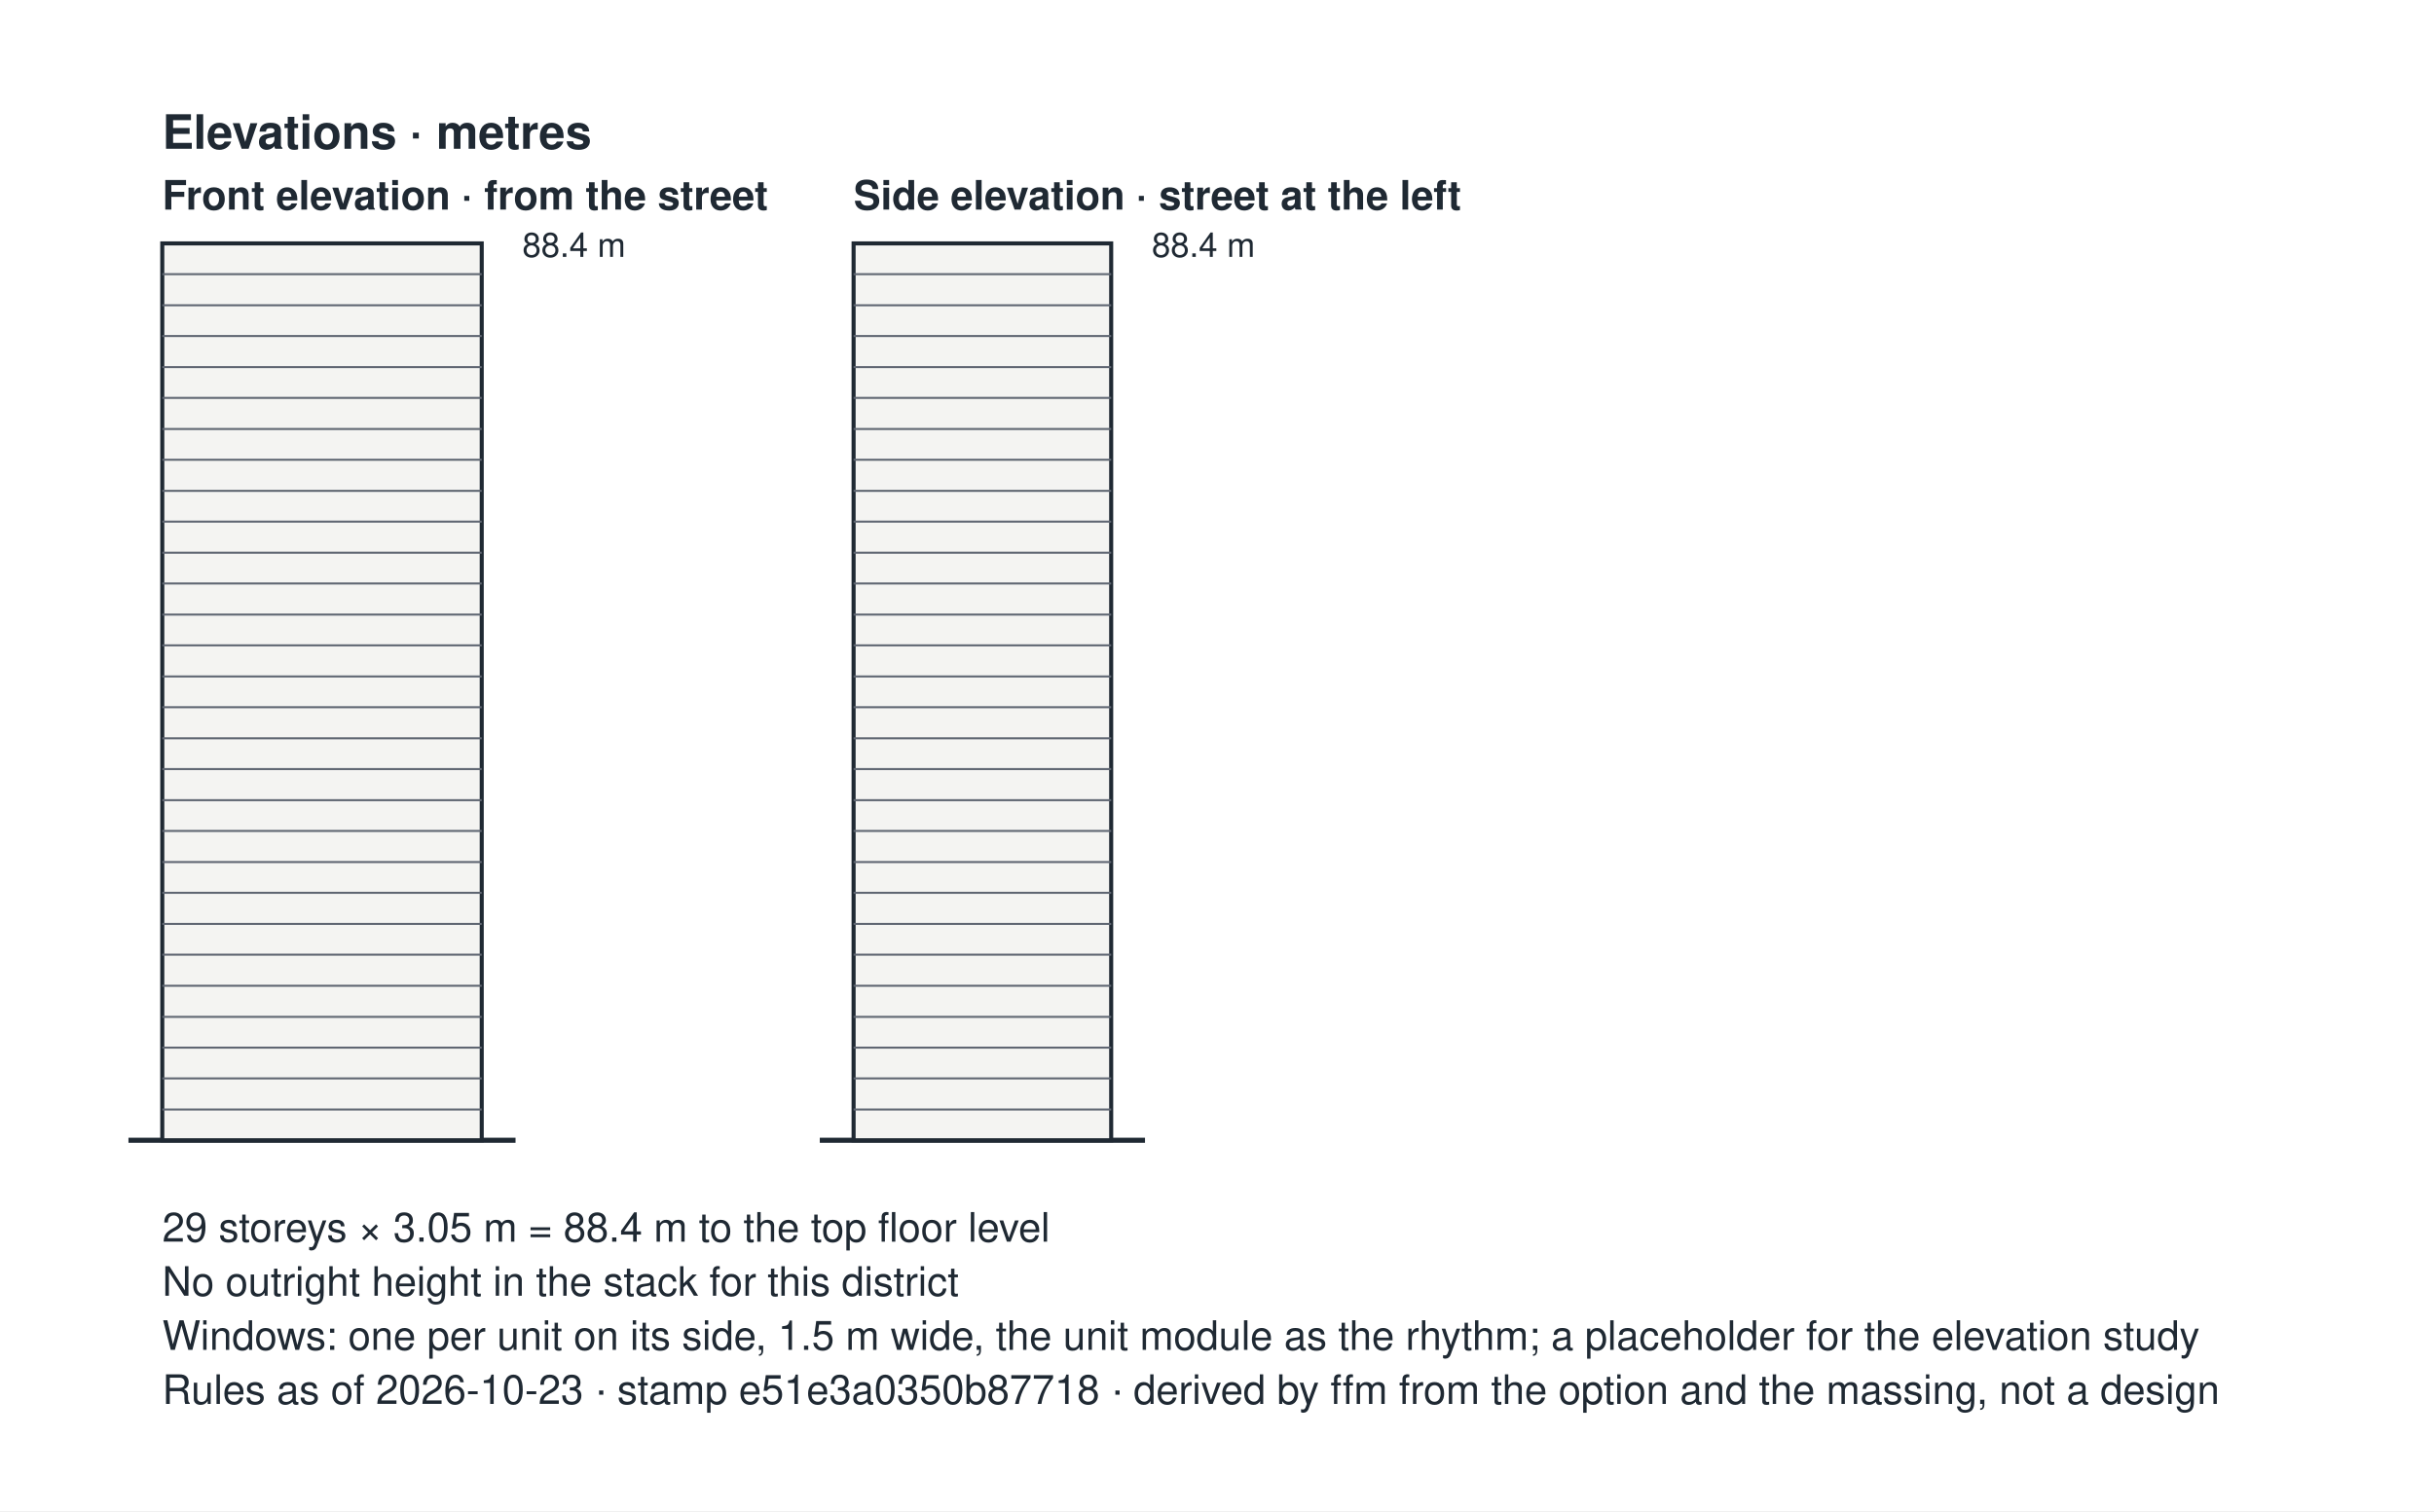
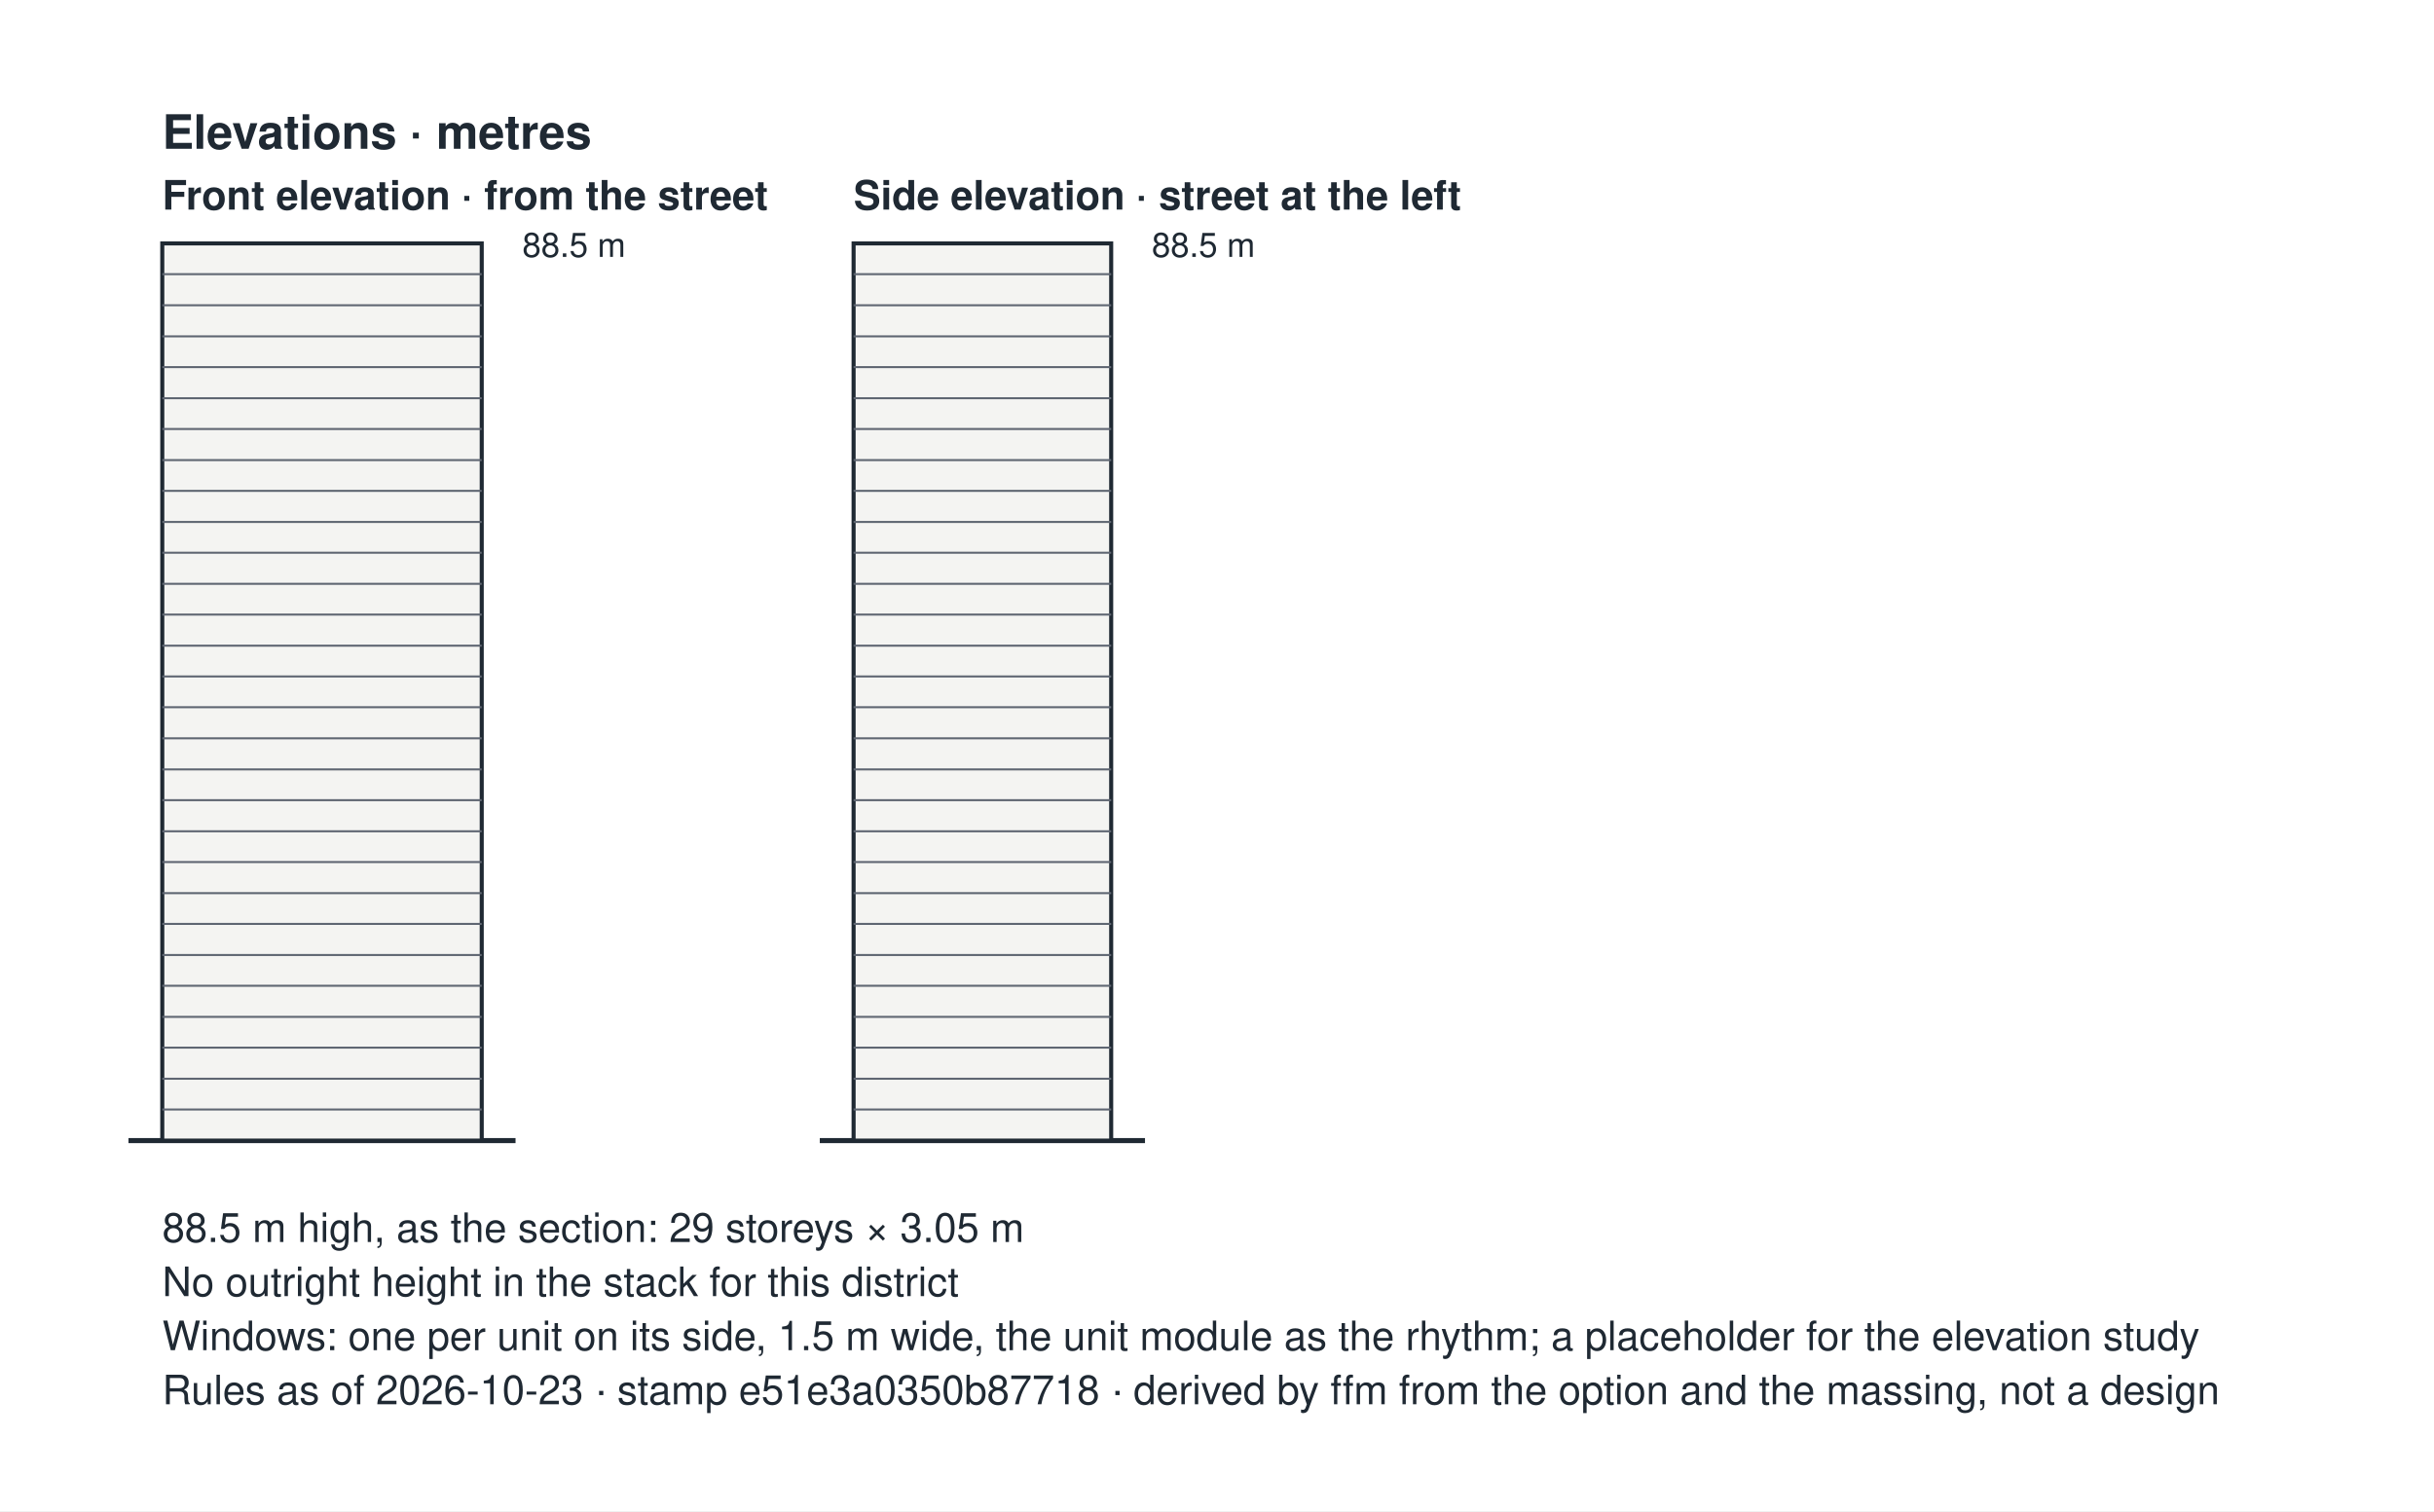
<svg xmlns="http://www.w3.org/2000/svg" width="720" height="447" viewBox="0 0 720 447" font-family="IBM Plex Sans, Helvetica, Arial, sans-serif" font-size="12" fill="#1f2933" role="img" aria-label="Preliminary elevations">
  <rect width="100%" height="100%" fill="#ffffff" />
  <text x="48" y="44" font-size="14" font-weight="600">Elevations · metres</text>
  <text x="48.0" y="62.0" font-size="12" font-weight="600">Front elevation · from the street</text>
-   <line x1="38.0" y1="337.3" x2="152.5" y2="337.3" stroke="#1f2933" stroke-width="1.5" />
-   <rect x="48.0" y="72.0" width="94.5" height="265.3" fill="#f4f4f2" stroke="#1f2933" stroke-width="1.2" />
+   <line x1="38.0" y1="337.4" x2="152.5" y2="337.4" stroke="#1f2933" stroke-width="1.5" />
+   <rect x="48.0" y="72.0" width="94.5" height="265.4" fill="#f4f4f2" stroke="#1f2933" stroke-width="1.2" />
  <line x1="48.0" y1="328.2" x2="142.5" y2="328.2" stroke="#5f6672" stroke-width="0.6" />
-   <line x1="48.0" y1="319.0" x2="142.5" y2="319.0" stroke="#5f6672" stroke-width="0.6" />
+   <line x1="48.0" y1="319.1" x2="142.5" y2="319.1" stroke="#5f6672" stroke-width="0.6" />
  <line x1="48.0" y1="309.9" x2="142.5" y2="309.9" stroke="#5f6672" stroke-width="0.6" />
  <line x1="48.0" y1="300.8" x2="142.5" y2="300.8" stroke="#5f6672" stroke-width="0.6" />
  <line x1="48.0" y1="291.6" x2="142.5" y2="291.6" stroke="#5f6672" stroke-width="0.6" />
-   <line x1="48.0" y1="282.4" x2="142.5" y2="282.4" stroke="#5f6672" stroke-width="0.6" />
+   <line x1="48.0" y1="282.5" x2="142.5" y2="282.5" stroke="#5f6672" stroke-width="0.6" />
  <line x1="48.0" y1="273.3" x2="142.5" y2="273.3" stroke="#5f6672" stroke-width="0.6" />
-   <line x1="48.0" y1="264.1" x2="142.5" y2="264.1" stroke="#5f6672" stroke-width="0.6" />
+   <line x1="48.0" y1="264.2" x2="142.5" y2="264.2" stroke="#5f6672" stroke-width="0.6" />
  <line x1="48.0" y1="255.0" x2="142.5" y2="255.0" stroke="#5f6672" stroke-width="0.6" />
-   <line x1="48.0" y1="245.8" x2="142.5" y2="245.8" stroke="#5f6672" stroke-width="0.6" />
+   <line x1="48.0" y1="245.9" x2="142.5" y2="245.9" stroke="#5f6672" stroke-width="0.6" />
  <line x1="48.0" y1="236.7" x2="142.5" y2="236.7" stroke="#5f6672" stroke-width="0.6" />
-   <line x1="48.0" y1="227.5" x2="142.5" y2="227.5" stroke="#5f6672" stroke-width="0.6" />
+   <line x1="48.0" y1="227.6" x2="142.5" y2="227.6" stroke="#5f6672" stroke-width="0.6" />
  <line x1="48.0" y1="218.4" x2="142.5" y2="218.4" stroke="#5f6672" stroke-width="0.6" />
  <line x1="48.0" y1="209.2" x2="142.5" y2="209.2" stroke="#5f6672" stroke-width="0.6" />
  <line x1="48.0" y1="200.1" x2="142.5" y2="200.1" stroke="#5f6672" stroke-width="0.6" />
-   <line x1="48.0" y1="190.9" x2="142.5" y2="190.9" stroke="#5f6672" stroke-width="0.6" />
+   <line x1="48.0" y1="191.0" x2="142.5" y2="191.0" stroke="#5f6672" stroke-width="0.6" />
  <line x1="48.0" y1="181.8" x2="142.5" y2="181.8" stroke="#5f6672" stroke-width="0.6" />
-   <line x1="48.0" y1="172.6" x2="142.5" y2="172.6" stroke="#5f6672" stroke-width="0.6" />
+   <line x1="48.0" y1="172.7" x2="142.5" y2="172.7" stroke="#5f6672" stroke-width="0.6" />
  <line x1="48.0" y1="163.5" x2="142.5" y2="163.5" stroke="#5f6672" stroke-width="0.6" />
-   <line x1="48.0" y1="154.3" x2="142.5" y2="154.3" stroke="#5f6672" stroke-width="0.6" />
+   <line x1="48.0" y1="154.4" x2="142.5" y2="154.4" stroke="#5f6672" stroke-width="0.6" />
  <line x1="48.0" y1="145.2" x2="142.5" y2="145.2" stroke="#5f6672" stroke-width="0.6" />
-   <line x1="48.0" y1="136.0" x2="142.5" y2="136.0" stroke="#5f6672" stroke-width="0.6" />
+   <line x1="48.0" y1="136.1" x2="142.5" y2="136.1" stroke="#5f6672" stroke-width="0.6" />
  <line x1="48.0" y1="126.9" x2="142.5" y2="126.9" stroke="#5f6672" stroke-width="0.6" />
-   <line x1="48.0" y1="117.7" x2="142.5" y2="117.7" stroke="#5f6672" stroke-width="0.6" />
+   <line x1="48.0" y1="117.8" x2="142.5" y2="117.8" stroke="#5f6672" stroke-width="0.6" />
  <line x1="48.0" y1="108.6" x2="142.5" y2="108.6" stroke="#5f6672" stroke-width="0.6" />
-   <line x1="48.0" y1="99.4" x2="142.5" y2="99.4" stroke="#5f6672" stroke-width="0.6" />
+   <line x1="48.0" y1="99.5" x2="142.5" y2="99.5" stroke="#5f6672" stroke-width="0.6" />
  <line x1="48.0" y1="90.3" x2="142.5" y2="90.3" stroke="#5f6672" stroke-width="0.6" />
  <line x1="48.0" y1="81.1" x2="142.5" y2="81.1" stroke="#5f6672" stroke-width="0.6" />
-   <text x="154.5" y="76.0" font-size="10" fill="#1f2933">88.4 m</text>
+   <text x="154.5" y="76.0" font-size="10" fill="#1f2933">88.5 m</text>
  <text x="252.5" y="62.0" font-size="12" font-weight="600">Side elevation · street at the left</text>
-   <line x1="242.5" y1="337.3" x2="338.7" y2="337.3" stroke="#1f2933" stroke-width="1.5" />
-   <rect x="252.5" y="72.0" width="76.2" height="265.3" fill="#f4f4f2" stroke="#1f2933" stroke-width="1.2" />
+   <line x1="242.5" y1="337.4" x2="338.7" y2="337.4" stroke="#1f2933" stroke-width="1.5" />
+   <rect x="252.5" y="72.0" width="76.2" height="265.4" fill="#f4f4f2" stroke="#1f2933" stroke-width="1.2" />
  <line x1="252.5" y1="328.2" x2="328.7" y2="328.2" stroke="#5f6672" stroke-width="0.6" />
-   <line x1="252.5" y1="319.0" x2="328.7" y2="319.0" stroke="#5f6672" stroke-width="0.6" />
+   <line x1="252.5" y1="319.1" x2="328.7" y2="319.1" stroke="#5f6672" stroke-width="0.6" />
  <line x1="252.5" y1="309.9" x2="328.7" y2="309.9" stroke="#5f6672" stroke-width="0.6" />
  <line x1="252.5" y1="300.8" x2="328.7" y2="300.8" stroke="#5f6672" stroke-width="0.6" />
  <line x1="252.5" y1="291.6" x2="328.7" y2="291.6" stroke="#5f6672" stroke-width="0.6" />
-   <line x1="252.5" y1="282.4" x2="328.7" y2="282.4" stroke="#5f6672" stroke-width="0.6" />
+   <line x1="252.5" y1="282.5" x2="328.7" y2="282.5" stroke="#5f6672" stroke-width="0.6" />
  <line x1="252.5" y1="273.3" x2="328.7" y2="273.3" stroke="#5f6672" stroke-width="0.6" />
-   <line x1="252.5" y1="264.1" x2="328.7" y2="264.1" stroke="#5f6672" stroke-width="0.6" />
+   <line x1="252.5" y1="264.2" x2="328.7" y2="264.2" stroke="#5f6672" stroke-width="0.6" />
  <line x1="252.5" y1="255.0" x2="328.7" y2="255.0" stroke="#5f6672" stroke-width="0.6" />
-   <line x1="252.5" y1="245.8" x2="328.7" y2="245.8" stroke="#5f6672" stroke-width="0.6" />
+   <line x1="252.5" y1="245.9" x2="328.7" y2="245.9" stroke="#5f6672" stroke-width="0.6" />
  <line x1="252.5" y1="236.7" x2="328.7" y2="236.7" stroke="#5f6672" stroke-width="0.6" />
-   <line x1="252.5" y1="227.5" x2="328.7" y2="227.5" stroke="#5f6672" stroke-width="0.6" />
+   <line x1="252.5" y1="227.6" x2="328.7" y2="227.6" stroke="#5f6672" stroke-width="0.6" />
  <line x1="252.5" y1="218.4" x2="328.7" y2="218.4" stroke="#5f6672" stroke-width="0.6" />
  <line x1="252.5" y1="209.2" x2="328.7" y2="209.2" stroke="#5f6672" stroke-width="0.6" />
  <line x1="252.5" y1="200.1" x2="328.7" y2="200.1" stroke="#5f6672" stroke-width="0.6" />
-   <line x1="252.5" y1="190.9" x2="328.7" y2="190.9" stroke="#5f6672" stroke-width="0.6" />
+   <line x1="252.5" y1="191.0" x2="328.7" y2="191.0" stroke="#5f6672" stroke-width="0.6" />
  <line x1="252.5" y1="181.8" x2="328.7" y2="181.8" stroke="#5f6672" stroke-width="0.6" />
-   <line x1="252.5" y1="172.6" x2="328.7" y2="172.6" stroke="#5f6672" stroke-width="0.6" />
+   <line x1="252.5" y1="172.7" x2="328.7" y2="172.7" stroke="#5f6672" stroke-width="0.6" />
  <line x1="252.5" y1="163.5" x2="328.7" y2="163.5" stroke="#5f6672" stroke-width="0.6" />
-   <line x1="252.5" y1="154.3" x2="328.7" y2="154.3" stroke="#5f6672" stroke-width="0.6" />
+   <line x1="252.5" y1="154.4" x2="328.7" y2="154.4" stroke="#5f6672" stroke-width="0.6" />
  <line x1="252.5" y1="145.2" x2="328.7" y2="145.2" stroke="#5f6672" stroke-width="0.6" />
-   <line x1="252.5" y1="136.0" x2="328.7" y2="136.0" stroke="#5f6672" stroke-width="0.6" />
+   <line x1="252.5" y1="136.1" x2="328.7" y2="136.1" stroke="#5f6672" stroke-width="0.6" />
  <line x1="252.5" y1="126.9" x2="328.7" y2="126.9" stroke="#5f6672" stroke-width="0.6" />
-   <line x1="252.5" y1="117.7" x2="328.7" y2="117.7" stroke="#5f6672" stroke-width="0.6" />
+   <line x1="252.5" y1="117.8" x2="328.7" y2="117.8" stroke="#5f6672" stroke-width="0.6" />
  <line x1="252.5" y1="108.6" x2="328.7" y2="108.6" stroke="#5f6672" stroke-width="0.6" />
-   <line x1="252.5" y1="99.4" x2="328.7" y2="99.4" stroke="#5f6672" stroke-width="0.6" />
+   <line x1="252.5" y1="99.5" x2="328.7" y2="99.5" stroke="#5f6672" stroke-width="0.6" />
  <line x1="252.5" y1="90.3" x2="328.7" y2="90.3" stroke="#5f6672" stroke-width="0.6" />
  <line x1="252.5" y1="81.1" x2="328.7" y2="81.1" stroke="#5f6672" stroke-width="0.6" />
-   <text x="340.7" y="76.0" font-size="10" fill="#1f2933">88.4 m</text>
-   <text x="48.0" y="367.3" fill="#1f2933">29 storeys × 3.05 m = 88.4 m to the top floor level</text>
-   <text x="48.0" y="383.3" fill="#1f2933">No outright height in the stack for this district</text>
-   <text x="48.0" y="399.3" fill="#1f2933">Windows: one per unit on its side, 1.5 m wide, the unit module as the rhythm; a placeholder for the elevation study</text>
-   <text x="48.0" y="415.3" fill="#1f2933">Rules as of 2026-10-23 · stamp e51e3a0350b87718 · derived by ffm from the option and the massing, not a design</text>
+   <text x="340.7" y="76.0" font-size="10" fill="#1f2933">88.5 m</text>
+   <text x="48.0" y="367.4" fill="#1f2933">88.5 m high, as the section: 29 storeys × 3.05 m</text>
+   <text x="48.0" y="383.4" fill="#1f2933">No outright height in the stack for this district</text>
+   <text x="48.0" y="399.4" fill="#1f2933">Windows: one per unit on its side, 1.5 m wide, the unit module as the rhythm; a placeholder for the elevation study</text>
+   <text x="48.0" y="415.4" fill="#1f2933">Rules as of 2026-10-23 · stamp e51e3a0350b87718 · derived by ffm from the option and the massing, not a design</text>
</svg>
